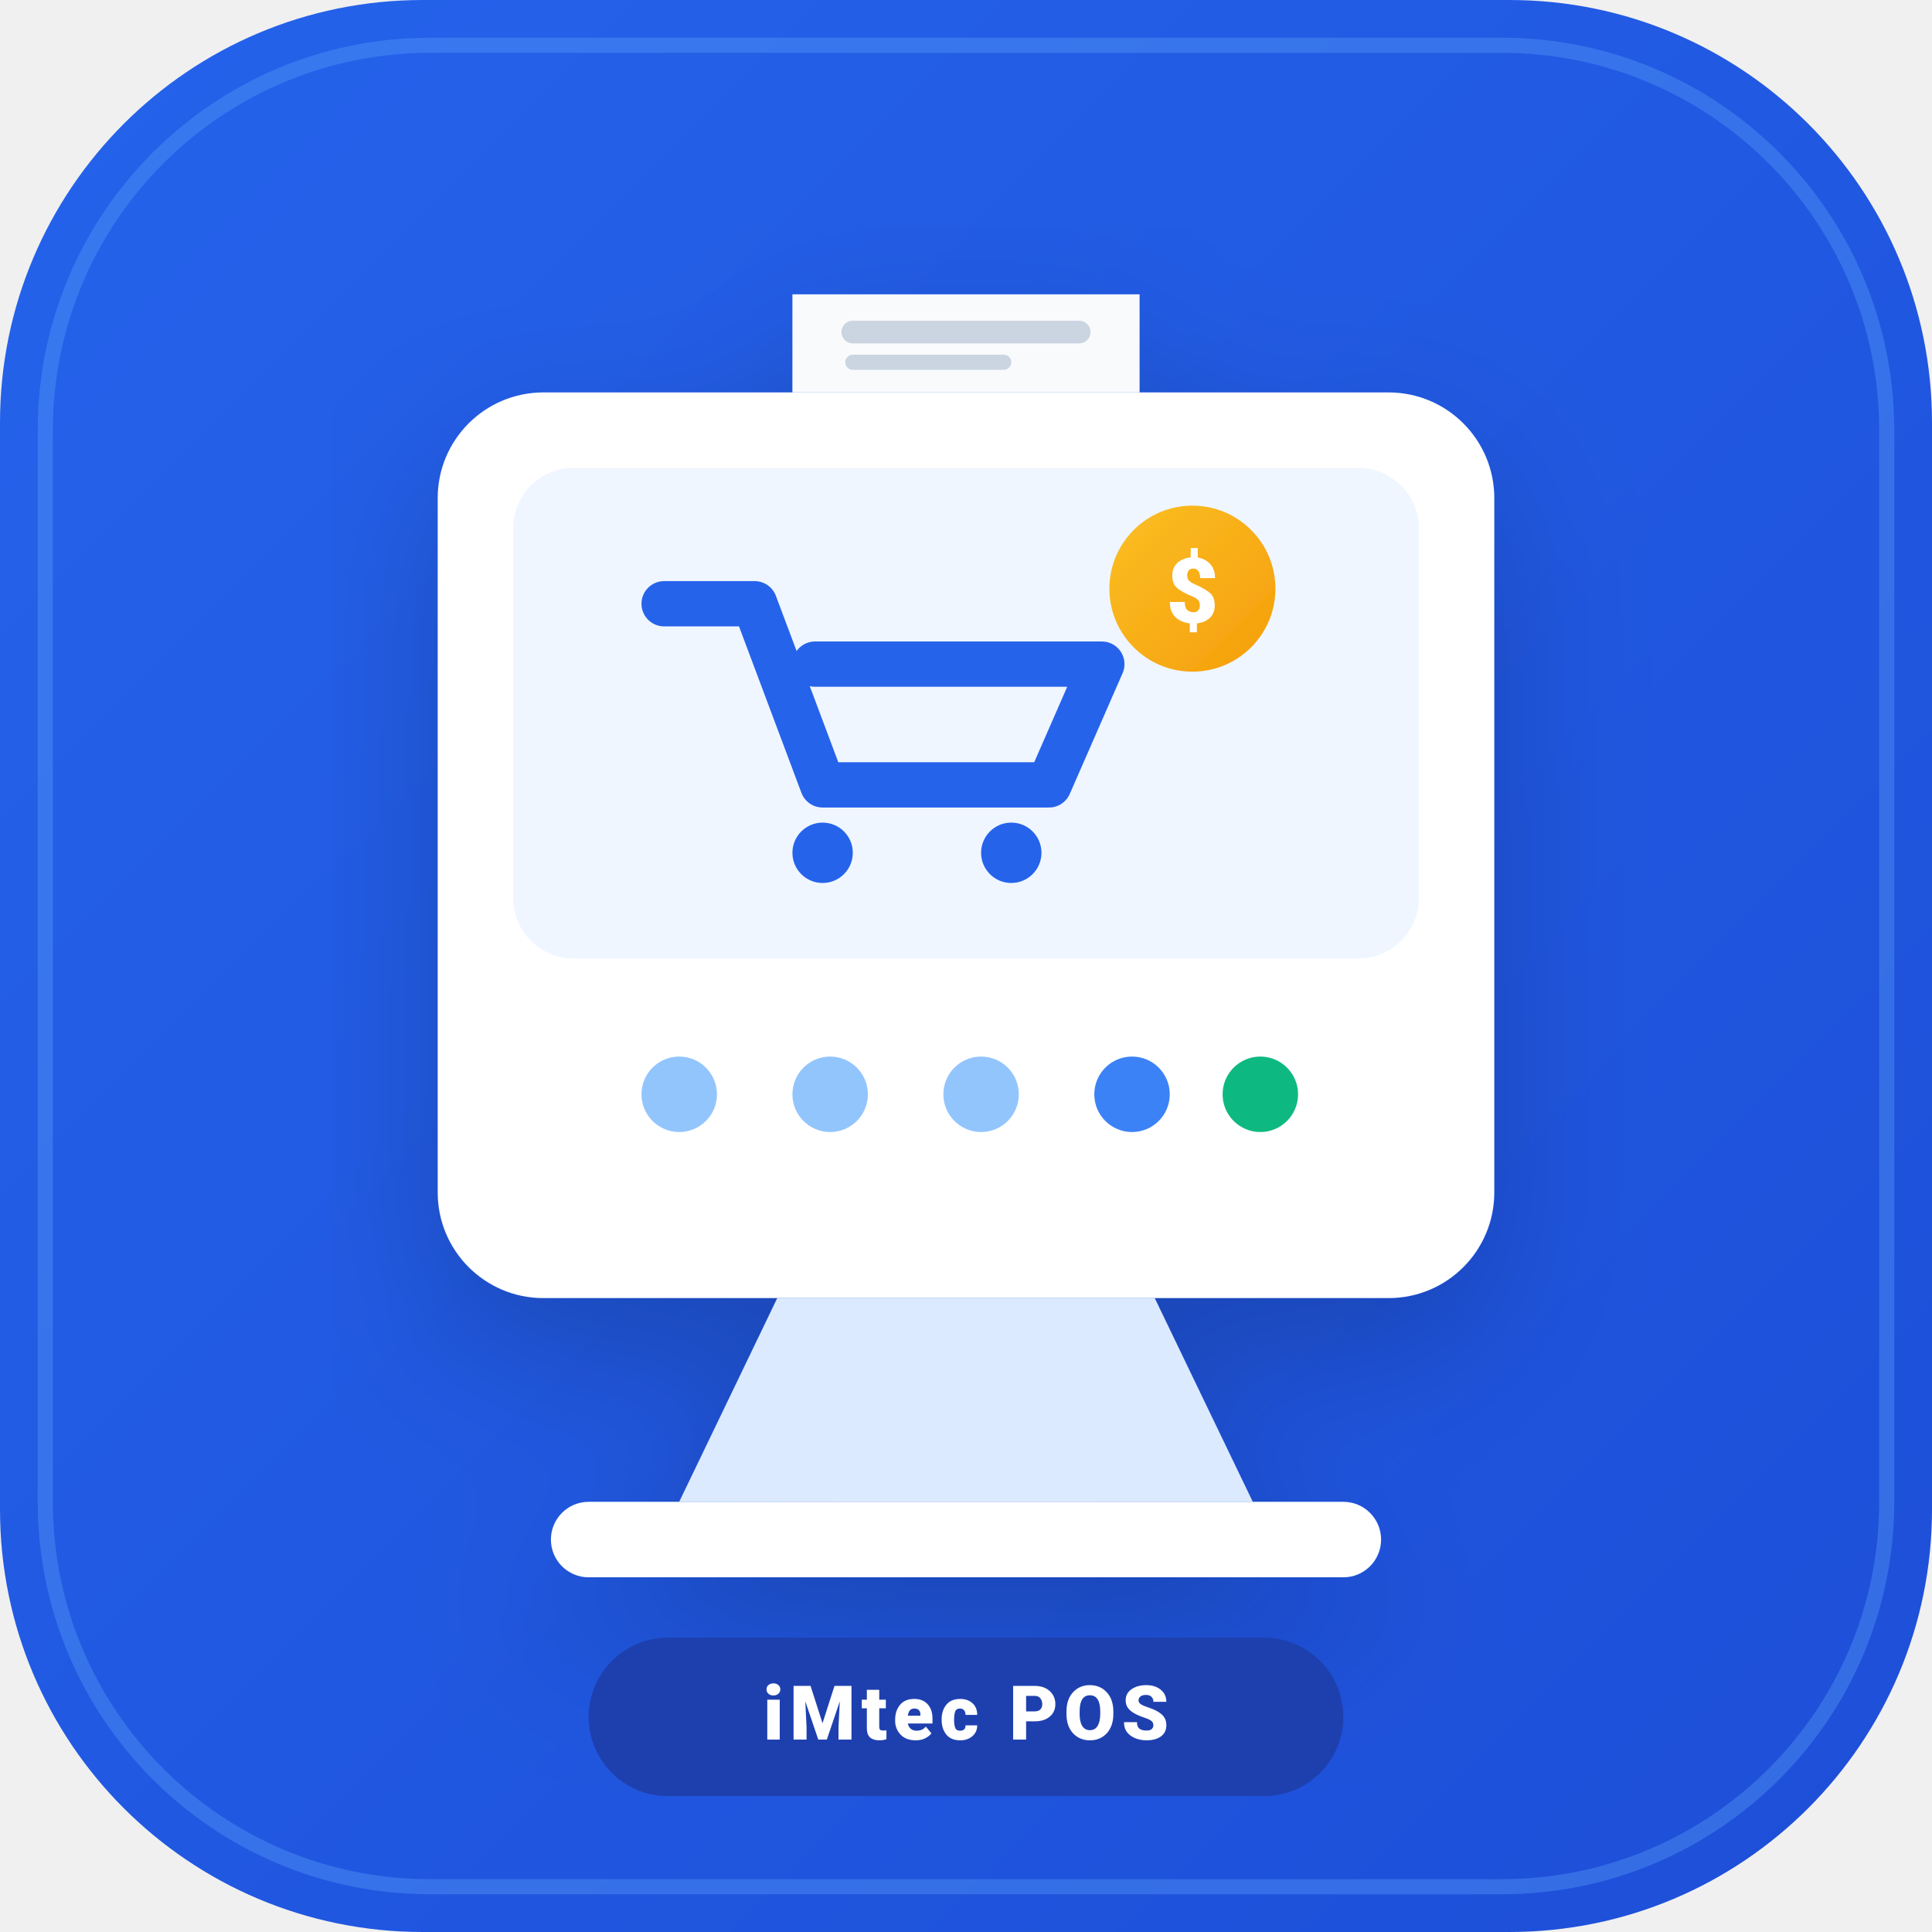
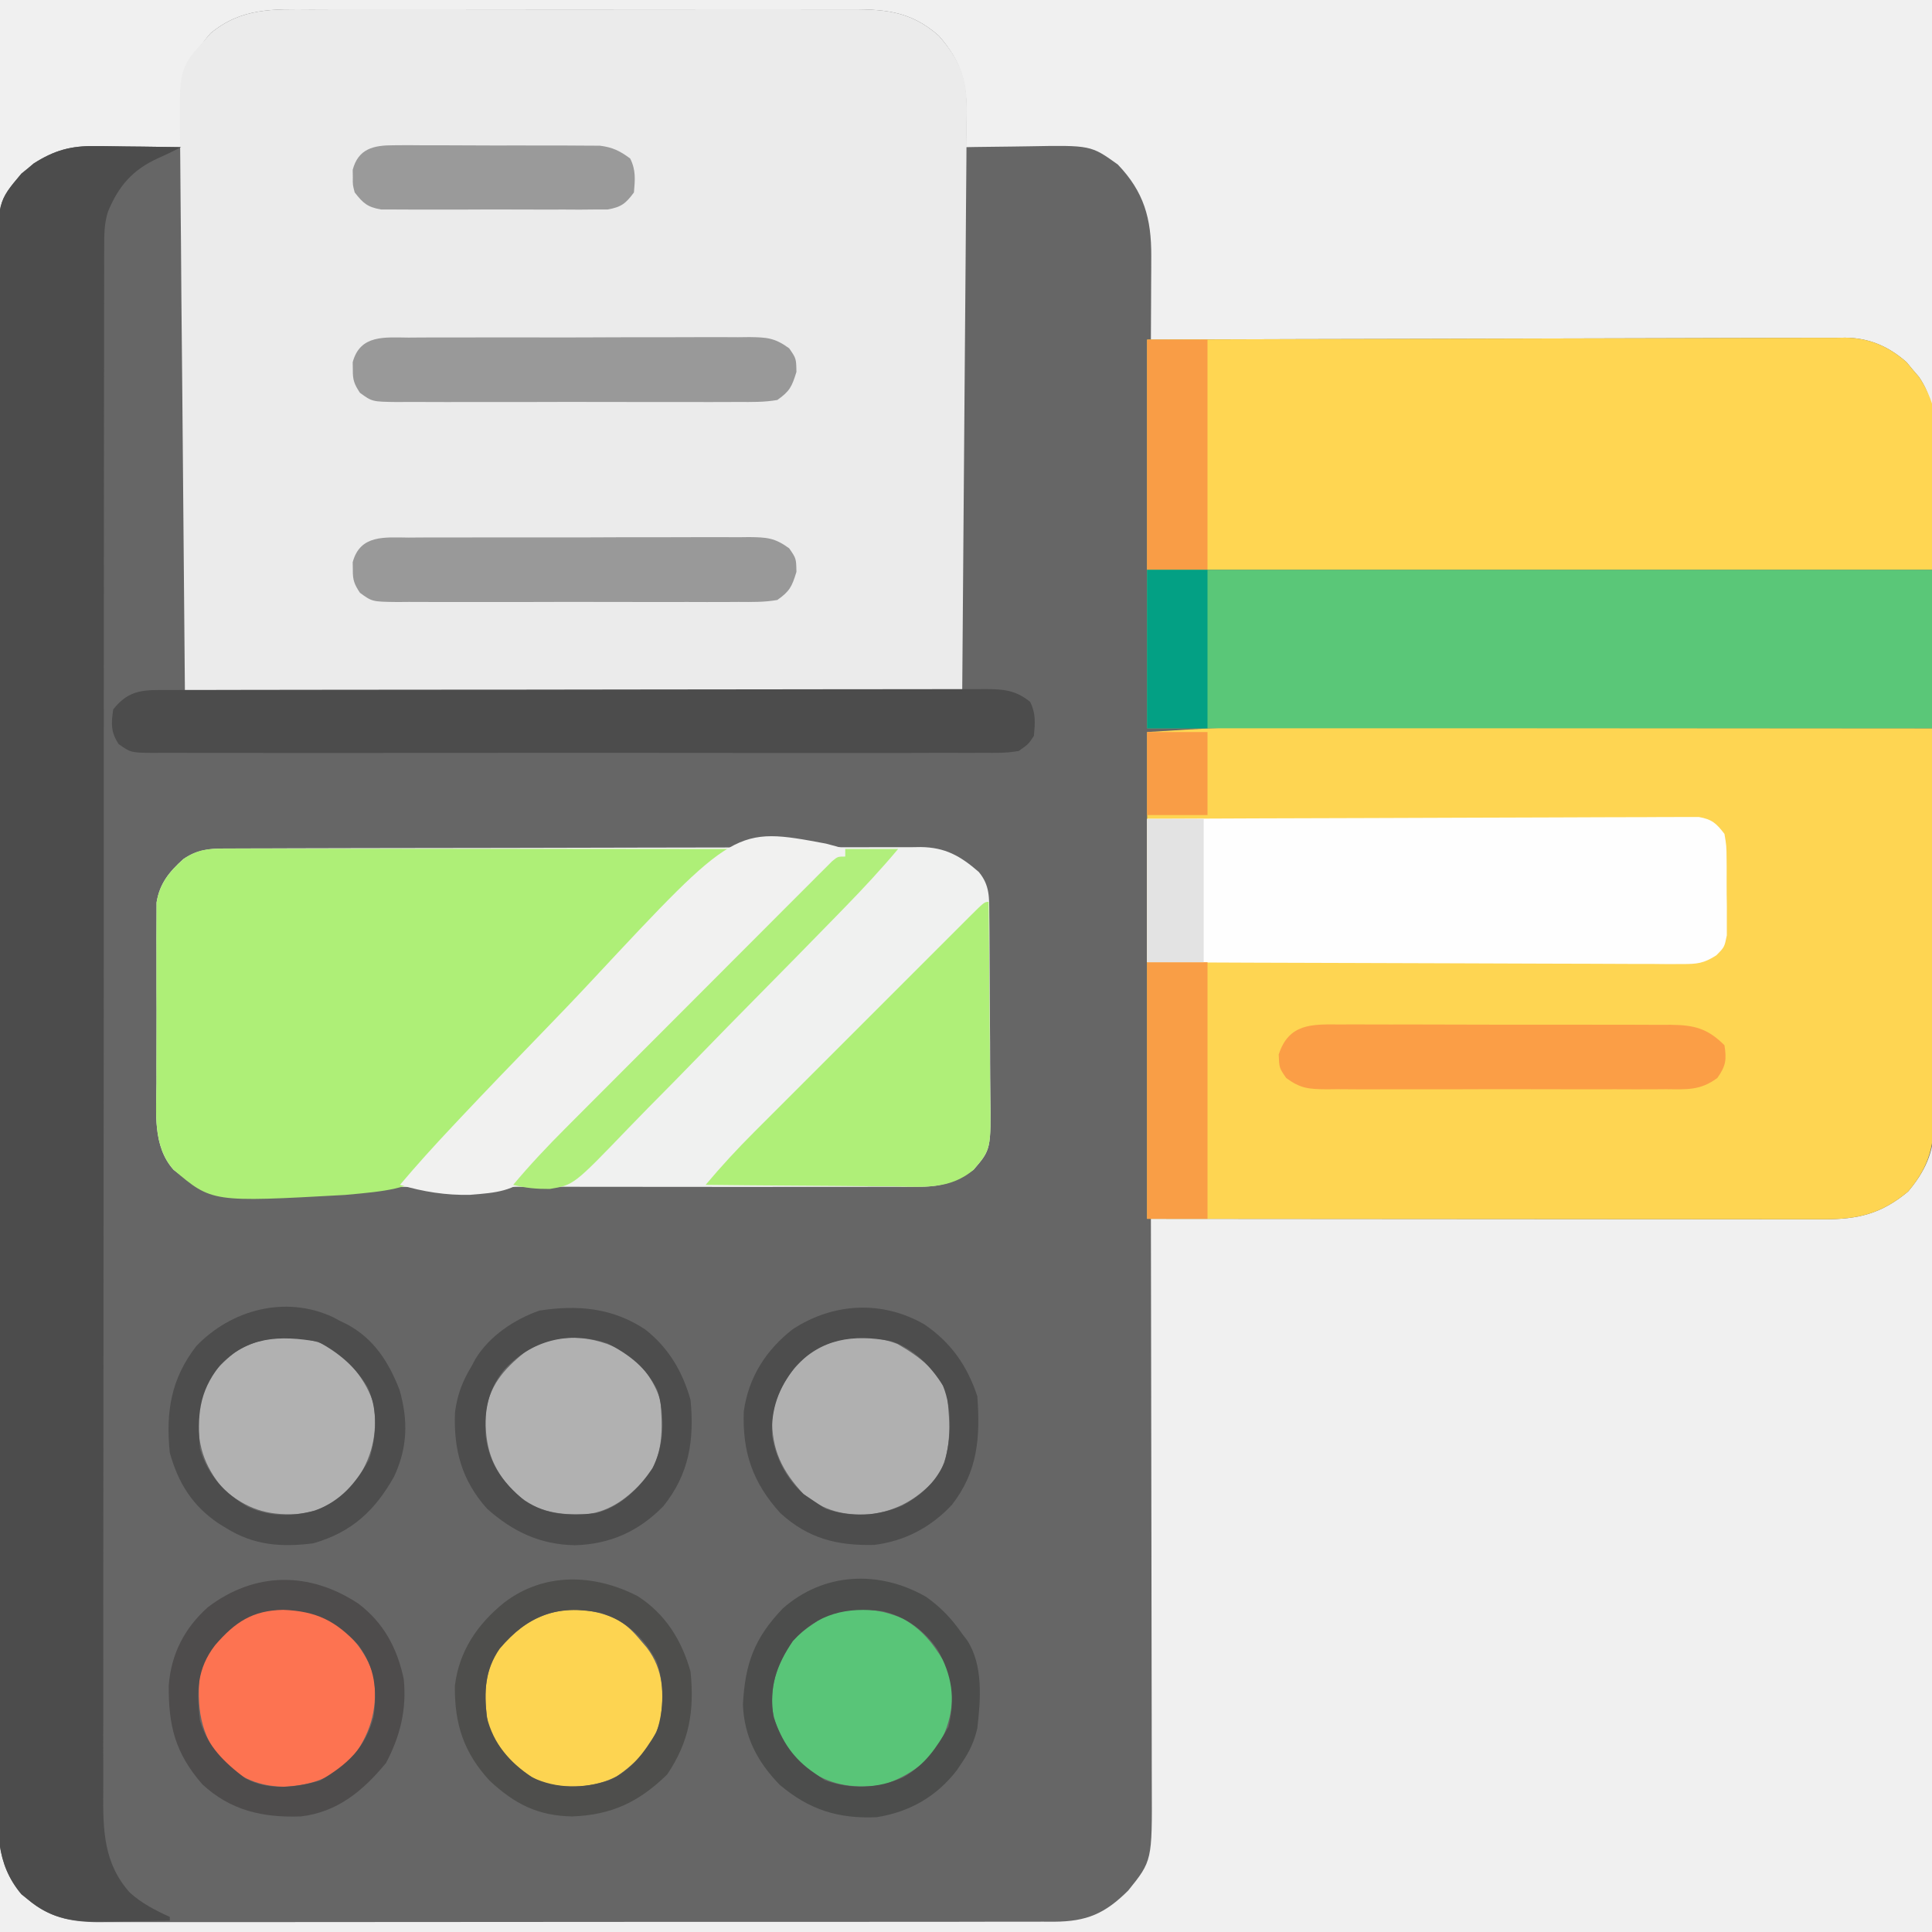
- <svg xmlns="http://www.w3.org/2000/svg" viewBox="0 0 512 512" width="512" height="512">
-   <defs>
-     <linearGradient id="blueGrad" x1="0%" y1="0%" x2="100%" y2="100%">
-       <stop offset="0%" stop-color="#2563eb" />
-       <stop offset="100%" stop-color="#1d4ed8" />
-     </linearGradient>
-     <linearGradient id="cardGrad" x1="0%" y1="0%" x2="100%" y2="100%">
-       <stop offset="0%" stop-color="#ffffff" />
-       <stop offset="100%" stop-color="#f0fdf4" />
-     </linearGradient>
-     <linearGradient id="amberGrad" x1="0%" y1="0%" x2="100%" y2="100%">
-       <stop offset="0%" stop-color="#fbbf24" />
-       <stop offset="100%" stop-color="#f59e0b" />
-     </linearGradient>
-     <filter id="dropShadow" x="-10%" y="-10%" width="130%" height="130%">
-       <feDropShadow dx="0" dy="16" stdDeviation="20" flood-color="#000000" flood-opacity="0.18" />
-     </filter>
-   </defs>
-   <rect width="512" height="512" rx="112" fill="url(#blueGrad)" />
-   <rect x="12" y="12" width="488" height="488" rx="102" fill="none" stroke="#60a5fa" stroke-width="4" stroke-opacity="0.35" />
-   <g filter="url(#dropShadow)">
-     <rect x="116" y="104" width="280" height="240" rx="28" fill="#ffffff" />
-     <rect x="136" y="124" width="240" height="130" rx="16" fill="#eff6ff" />
-     <path d="M176 160 h24 l18 48 h60 l14 -32 h-76" fill="none" stroke="#2563eb" stroke-width="12" stroke-linecap="round" stroke-linejoin="round" />
-     <circle cx="218" cy="226" r="8" fill="#2563eb" />
-     <circle cx="268" cy="226" r="8" fill="#2563eb" />
-     <circle cx="316" cy="156" r="22" fill="url(#amberGrad)" />
-     <text x="316" y="165" font-family="-apple-system, BlinkMacSystemFont, 'Segoe UI', Roboto, sans-serif" font-size="24" font-weight="900" fill="#ffffff" text-anchor="middle">$</text>
-     <circle cx="180" cy="290" r="10" fill="#93c5fd" />
-     <circle cx="220" cy="290" r="10" fill="#93c5fd" />
-     <circle cx="260" cy="290" r="10" fill="#93c5fd" />
-     <circle cx="300" cy="290" r="10" fill="#3b82f6" />
-     <circle cx="334" cy="290" r="10" fill="#10b981" />
-     <path d="M206 344 L180 398 H332 L306 344 Z" fill="#dbeafe" />
-     <rect x="146" y="398" width="220" height="20" rx="10" fill="#ffffff" />
-     <path d="M210 104 V78 H302 V104 Z" fill="#f8fafc" />
-     <line x1="226" y1="88" x2="286" y2="88" stroke="#cbd5e1" stroke-width="6" stroke-linecap="round" />
-     <line x1="226" y1="96" x2="266" y2="96" stroke="#cbd5e1" stroke-width="4" stroke-linecap="round" />
-   </g>
-   <g transform="translate(156, 434)">
-     <rect width="200" height="42" rx="21" fill="#1e40af" />
-     <text x="100" y="27" font-family="-apple-system, BlinkMacSystemFont, 'Segoe UI', Roboto, sans-serif" font-size="20" font-weight="900" fill="#ffffff" letter-spacing="1.5" text-anchor="middle">iMtec POS</text>
-   </g>
+ <svg xmlns="http://www.w3.org/2000/svg" version="1.1" width="512" height="512">
+   <path d="M0 0 C1.683 -0.005 3.366 -0.013 5.048 -0.021 C9.602 -0.039 14.155 -0.032 18.709 -0.02 C23.483 -0.01 28.258 -0.019 33.032 -0.025 C41.048 -0.033 49.064 -0.023 57.08 -0.004 C66.337 0.018 75.593 0.011 84.85 -0.011 C92.81 -0.029 100.769 -0.032 108.729 -0.021 C113.477 -0.015 118.226 -0.014 122.975 -0.028 C127.44 -0.039 131.905 -0.031 136.37 -0.008 C138.005 -0.003 139.64 -0.004 141.275 -0.013 C151.253 -0.062 158.478 0.116 166.242 7.018 C172.238 13.87 173.753 19.395 173.555 28.393 C173.546 29.176 173.537 29.96 173.527 30.768 C173.504 32.684 173.468 34.601 173.43 36.518 C174.297 36.502 175.163 36.486 176.057 36.47 C179.307 36.419 182.557 36.381 185.808 36.353 C187.208 36.338 188.608 36.317 190.009 36.291 C206.498 35.991 206.498 35.991 213.637 41.096 C220.563 48.309 222.571 55.385 222.527 65.35 C222.524 66.642 222.521 67.934 222.518 69.266 C222.509 70.62 222.501 71.975 222.492 73.33 C222.487 74.704 222.483 76.079 222.479 77.453 C222.467 80.808 222.45 84.163 222.43 87.518 C223.402 87.514 224.373 87.51 225.375 87.506 C249.028 87.418 272.681 87.352 296.334 87.31 C307.773 87.29 319.211 87.262 330.649 87.216 C340.62 87.176 350.59 87.15 360.561 87.141 C365.839 87.136 371.118 87.124 376.397 87.095 C381.367 87.067 386.338 87.059 391.309 87.065 C393.131 87.064 394.953 87.056 396.775 87.041 C399.268 87.021 401.761 87.026 404.255 87.037 C404.97 87.025 405.686 87.013 406.424 87.001 C412.832 87.077 417.904 89.305 422.672 93.482 C423.48 94.459 423.48 94.459 424.305 95.455 C424.859 96.103 425.413 96.752 425.984 97.42 C429.345 102.297 429.721 106.787 429.697 112.582 C429.702 113.389 429.706 114.196 429.711 115.028 C429.723 117.73 429.722 120.432 429.72 123.134 C429.726 125.073 429.733 127.011 429.741 128.949 C429.758 134.214 429.763 139.478 429.764 144.743 C429.766 148.033 429.77 151.323 429.775 154.612 C429.794 166.092 429.802 177.571 429.8 189.05 C429.799 199.747 429.82 210.443 429.852 221.14 C429.878 230.327 429.889 239.513 429.887 248.7 C429.887 254.185 429.893 259.67 429.914 265.156 C429.933 270.316 429.933 275.476 429.919 280.637 C429.917 282.528 429.921 284.42 429.933 286.311 C429.949 288.898 429.94 291.485 429.924 294.072 C429.934 294.816 429.945 295.56 429.955 296.326 C429.867 303.093 427.444 308.122 423.117 313.268 C416.062 319.174 409.851 320.675 400.767 320.638 C400.003 320.639 399.24 320.64 398.453 320.64 C395.898 320.642 393.343 320.637 390.788 320.631 C388.955 320.631 387.121 320.631 385.288 320.632 C380.313 320.632 375.339 320.626 370.364 320.619 C365.164 320.613 359.965 320.612 354.765 320.611 C344.919 320.608 335.074 320.6 325.228 320.59 C314.019 320.578 302.81 320.573 291.601 320.568 C268.544 320.557 245.487 320.54 222.43 320.518 C222.432 321.774 222.432 321.774 222.435 323.056 C222.479 343.455 222.513 363.853 222.533 384.252 C222.544 394.117 222.558 403.981 222.581 413.846 C222.601 422.445 222.613 431.044 222.618 439.643 C222.62 444.196 222.627 448.748 222.641 453.3 C222.655 457.587 222.659 461.875 222.656 466.163 C222.656 467.733 222.66 469.304 222.668 470.874 C222.76 490.647 222.76 490.647 216.43 498.518 C210.279 504.639 205.478 506.736 196.776 506.79 C195.749 506.786 194.722 506.782 193.663 506.778 C192.565 506.782 191.468 506.786 190.337 506.79 C186.651 506.8 182.965 506.796 179.28 506.792 C176.64 506.797 174.001 506.802 171.361 506.808 C164.931 506.82 158.501 506.822 152.071 506.82 C146.844 506.818 141.618 506.82 136.391 506.824 C135.275 506.825 135.275 506.825 134.137 506.826 C132.626 506.827 131.114 506.828 129.603 506.83 C115.43 506.84 101.257 506.838 87.084 506.832 C74.121 506.827 61.157 506.838 48.193 506.857 C34.881 506.877 21.568 506.885 8.255 506.881 C0.781 506.879 -6.692 506.882 -14.165 506.896 C-20.528 506.908 -26.89 506.909 -33.253 506.897 C-36.498 506.891 -39.744 506.892 -42.989 506.902 C-46.51 506.913 -50.029 506.905 -53.55 506.892 C-54.573 506.899 -55.596 506.907 -56.649 506.914 C-63.923 506.859 -69.545 505.658 -75.258 500.83 C-75.798 500.393 -76.338 499.956 -76.895 499.506 C-83.891 491.205 -83.135 482.308 -83.078 472.057 C-83.083 470.258 -83.089 468.458 -83.097 466.658 C-83.114 461.721 -83.106 456.783 -83.093 451.846 C-83.084 446.518 -83.098 441.19 -83.109 435.862 C-83.127 425.427 -83.123 414.993 -83.111 404.558 C-83.102 396.079 -83.101 387.599 -83.106 379.119 C-83.106 377.912 -83.107 376.705 -83.107 375.462 C-83.109 373.011 -83.11 370.56 -83.111 368.108 C-83.123 345.12 -83.11 322.131 -83.088 299.143 C-83.07 279.416 -83.073 259.688 -83.092 239.961 C-83.113 217.055 -83.122 194.149 -83.109 171.243 C-83.108 168.801 -83.107 166.359 -83.106 163.916 C-83.105 162.114 -83.105 162.114 -83.104 160.275 C-83.1 151.805 -83.106 143.335 -83.115 134.864 C-83.127 124.543 -83.124 114.221 -83.102 103.899 C-83.092 98.633 -83.088 93.366 -83.101 88.099 C-83.113 83.278 -83.106 78.457 -83.085 73.636 C-83.081 71.892 -83.083 70.148 -83.093 68.404 C-83.182 50.989 -83.182 50.989 -76.895 43.529 C-76.354 43.092 -75.814 42.655 -75.258 42.205 C-74.725 41.755 -74.193 41.305 -73.645 40.842 C-68.183 37.355 -63.796 36.141 -57.324 36.225 C-56.668 36.229 -56.012 36.233 -55.336 36.237 C-53.268 36.254 -51.201 36.292 -49.133 36.33 C-47.719 36.345 -46.306 36.359 -44.893 36.371 C-41.451 36.404 -38.011 36.456 -34.57 36.518 C-34.583 35.492 -34.595 34.467 -34.608 33.41 C-34.618 32.049 -34.627 30.687 -34.637 29.326 C-34.65 28.315 -34.65 28.315 -34.664 27.284 C-34.71 18.442 -32.498 12.981 -26.777 6.342 C-18.528 -0.477 -10.19 -0.055 0 0 Z " fill="#666666" transform="translate(82.57031,2.482422)" />
+   <path d="M0 0 C1.683 -0.005 3.366 -0.013 5.048 -0.021 C9.602 -0.039 14.155 -0.032 18.709 -0.02 C23.483 -0.01 28.258 -0.019 33.032 -0.025 C41.048 -0.033 49.064 -0.023 57.08 -0.004 C66.337 0.018 75.593 0.011 84.85 -0.011 C92.81 -0.029 100.769 -0.032 108.729 -0.021 C113.477 -0.015 118.226 -0.014 122.975 -0.028 C127.44 -0.039 131.905 -0.031 136.37 -0.008 C138.005 -0.003 139.64 -0.004 141.275 -0.013 C151.253 -0.062 158.478 0.116 166.242 7.018 C171.629 13.174 173.697 18.008 173.632 26.351 C173.63 27.012 173.628 27.673 173.625 28.354 C173.615 30.562 173.59 32.77 173.565 34.978 C173.554 36.591 173.545 38.203 173.536 39.816 C173.509 44.127 173.471 48.439 173.43 52.75 C173.393 56.798 173.367 60.846 173.341 64.895 C173.256 76.727 173.154 88.56 173.055 100.393 C172.848 126.834 172.642 153.275 172.43 180.518 C104.45 180.518 36.47 180.518 -33.57 180.518 C-33.797 154.468 -34.024 128.419 -34.258 101.58 C-34.337 93.361 -34.417 85.142 -34.499 76.674 C-34.576 66.622 -34.576 66.622 -34.608 61.913 C-34.631 58.631 -34.664 55.349 -34.701 52.067 C-34.748 47.874 -34.781 43.681 -34.803 39.488 C-34.813 37.953 -34.829 36.418 -34.851 34.884 C-35.113 15.671 -35.113 15.671 -28.383 8.205 C-27.853 7.59 -27.323 6.975 -26.777 6.342 C-18.528 -0.477 -10.19 -0.055 0 0 Z " fill="#EBEBEB" transform="translate(82.57031,2.482422)" />
+   <path d="M0 0 C0.798 -0.001 1.595 -0.002 2.417 -0.003 C5.021 -0.004 7.625 0.001 10.228 0.007 C12.122 0.007 14.016 0.007 15.91 0.006 C21 0.006 26.09 0.012 31.18 0.019 C36.518 0.025 41.856 0.026 47.195 0.027 C57.281 0.03 67.367 0.038 77.453 0.048 C88.945 0.059 100.437 0.065 111.93 0.07 C135.549 0.08 159.168 0.098 182.787 0.12 C182.88 14.585 182.951 29.05 182.994 43.515 C183.015 50.232 183.043 56.948 183.089 63.665 C183.132 70.149 183.156 76.633 183.166 83.117 C183.174 85.589 183.188 88.061 183.21 90.532 C183.239 93.999 183.243 97.464 183.241 100.931 C183.255 101.949 183.27 102.968 183.285 104.017 C183.24 111.763 181.463 116.938 176.474 122.87 C169.406 128.788 163.187 130.278 154.086 130.241 C152.935 130.242 152.935 130.242 151.759 130.243 C149.191 130.245 146.622 130.239 144.053 130.234 C142.21 130.233 140.367 130.234 138.524 130.234 C133.522 130.235 128.521 130.229 123.519 130.222 C118.291 130.215 113.064 130.215 107.836 130.214 C97.937 130.211 88.039 130.202 78.14 130.192 C64.764 130.179 51.387 130.174 38.011 130.168 C16.936 130.158 -4.139 130.138 -25.213 130.12 C-25.213 87.55 -25.213 44.98 -25.213 1.12 C-6.834 -0.028 -6.834 -0.028 0 0 Z " fill="#FED552" transform="translate(329.2131,192.8797)" />
+   <path d="M0 0 C1.197 -0.006 1.197 -0.006 2.418 -0.011 C5.101 -0.022 7.784 -0.026 10.467 -0.03 C12.387 -0.036 14.307 -0.043 16.227 -0.05 C21.451 -0.067 26.674 -0.078 31.897 -0.086 C35.16 -0.091 38.423 -0.097 41.685 -0.103 C51.891 -0.123 62.098 -0.137 72.304 -0.145 C84.089 -0.155 95.873 -0.181 107.658 -0.222 C116.765 -0.252 125.872 -0.267 134.978 -0.27 C140.419 -0.272 145.858 -0.281 151.299 -0.306 C156.417 -0.33 161.535 -0.334 166.654 -0.324 C168.531 -0.323 170.409 -0.329 172.286 -0.343 C174.852 -0.361 177.417 -0.354 179.983 -0.341 C180.723 -0.352 181.463 -0.363 182.226 -0.374 C188.759 -0.293 192.746 1.977 197.62 6.21 C200.592 9.752 200.385 13.079 200.422 17.527 C200.442 19.505 200.442 19.505 200.461 21.523 C200.469 22.965 200.477 24.408 200.484 25.85 C200.488 26.578 200.492 27.306 200.496 28.055 C200.517 31.908 200.531 35.761 200.541 39.614 C200.552 43.583 200.586 47.552 200.626 51.521 C200.652 54.582 200.66 57.643 200.664 60.704 C200.669 62.166 200.68 63.628 200.699 65.091 C200.874 79.776 200.874 79.776 196.245 85.147 C191.074 88.69 187.184 89.73 180.889 89.655 C180.075 89.661 179.26 89.668 178.421 89.674 C175.707 89.69 172.993 89.677 170.278 89.665 C168.327 89.67 166.375 89.677 164.423 89.686 C159.132 89.704 153.841 89.697 148.549 89.684 C143.009 89.674 137.47 89.684 131.93 89.69 C122.628 89.697 113.327 89.688 104.025 89.669 C93.272 89.647 82.52 89.654 71.768 89.676 C62.533 89.694 53.298 89.697 44.063 89.686 C38.548 89.68 33.034 89.679 27.52 89.692 C22.336 89.704 17.153 89.696 11.97 89.673 C10.068 89.667 8.166 89.669 6.264 89.678 C3.667 89.689 1.072 89.675 -1.525 89.655 C-2.277 89.664 -3.029 89.673 -3.804 89.682 C-8.916 89.606 -11.794 88.329 -15.755 85.147 C-21.346 78.894 -20.337 69.974 -20.286 62.139 C-20.289 60.685 -20.292 59.231 -20.297 57.778 C-20.303 54.743 -20.295 51.709 -20.276 48.675 C-20.253 44.797 -20.266 40.92 -20.29 37.041 C-20.305 34.044 -20.3 31.047 -20.29 28.049 C-20.287 26.619 -20.29 25.19 -20.3 23.76 C-20.31 21.76 -20.292 19.76 -20.272 17.76 C-20.269 16.625 -20.266 15.49 -20.263 14.32 C-19.457 9.289 -16.91 6.19 -13.192 2.835 C-8.904 -0.134 -5.02 -0.001 0 0 Z " fill="#F0F1F0" transform="translate(61.75458,224.8528)" />
+   <path d="M0 0 C0.656 0.004 1.312 0.008 1.988 0.013 C4.056 0.029 6.123 0.067 8.191 0.105 C9.605 0.121 11.018 0.134 12.432 0.146 C15.873 0.179 19.313 0.231 22.754 0.293 C20.779 1.288 18.815 2.266 16.789 3.152 C10.002 6.217 6.25 10.425 3.37 17.381 C2.349 20.549 2.375 23.561 2.371 26.873 C2.363 27.975 2.363 27.975 2.356 29.099 C2.343 31.555 2.351 34.011 2.359 36.468 C2.355 38.249 2.348 40.03 2.341 41.81 C2.325 46.701 2.327 51.591 2.332 56.481 C2.335 61.757 2.321 67.032 2.308 72.308 C2.287 82.642 2.283 92.977 2.285 103.311 C2.286 111.711 2.282 120.111 2.275 128.51 C2.272 130.929 2.27 133.348 2.268 135.767 C2.267 137.573 2.267 137.573 2.265 139.415 C2.246 162.189 2.247 184.963 2.254 207.737 C2.26 228.572 2.239 249.406 2.206 270.24 C2.172 291.632 2.157 313.023 2.161 334.415 C2.164 346.425 2.158 358.435 2.134 370.445 C2.113 380.67 2.109 390.895 2.128 401.12 C2.137 406.336 2.138 411.553 2.118 416.769 C2.099 421.547 2.103 426.324 2.126 431.101 C2.13 432.827 2.126 434.553 2.112 436.279 C2.04 446.169 2.183 455.133 9.197 462.888 C12.337 465.708 15.932 467.564 19.754 469.293 C19.754 469.623 19.754 469.953 19.754 470.293 C15.4 470.381 11.046 470.434 6.691 470.48 C4.848 470.518 4.848 470.518 2.967 470.557 C-5.357 470.624 -11.38 470.144 -17.934 464.605 C-18.474 464.168 -19.014 463.731 -19.57 463.281 C-26.567 454.98 -25.811 446.083 -25.754 435.833 C-25.759 434.033 -25.765 432.233 -25.773 430.434 C-25.79 425.496 -25.781 420.559 -25.769 415.621 C-25.76 410.293 -25.774 404.965 -25.785 399.637 C-25.803 389.203 -25.799 378.768 -25.787 368.334 C-25.778 359.854 -25.777 351.374 -25.781 342.894 C-25.782 341.687 -25.783 340.481 -25.783 339.238 C-25.784 336.786 -25.786 334.335 -25.787 331.884 C-25.799 308.895 -25.785 285.907 -25.764 262.918 C-25.746 243.191 -25.749 223.464 -25.768 203.736 C-25.789 180.83 -25.797 157.925 -25.785 135.019 C-25.784 132.576 -25.783 130.134 -25.781 127.692 C-25.78 125.889 -25.78 125.889 -25.779 124.05 C-25.776 115.58 -25.782 107.11 -25.791 98.64 C-25.802 88.318 -25.799 77.996 -25.778 67.675 C-25.768 62.408 -25.764 57.141 -25.777 51.875 C-25.789 47.053 -25.782 42.233 -25.761 37.411 C-25.756 35.667 -25.759 33.923 -25.768 32.179 C-25.858 14.765 -25.858 14.765 -19.57 7.305 C-18.76 6.649 -18.76 6.649 -17.934 5.98 C-17.401 5.531 -16.869 5.081 -16.32 4.617 C-10.859 1.131 -6.472 -0.083 0 0 Z " fill="#4C4C4C" transform="translate(25.24609,38.70703)" />
+   <path d="M0 0 C24.765 -0.09 49.53 -0.164 74.295 -0.207 C85.795 -0.228 97.293 -0.256 108.792 -0.302 C118.816 -0.342 128.839 -0.367 138.862 -0.376 C144.169 -0.382 149.475 -0.394 154.782 -0.423 C159.779 -0.45 164.775 -0.458 169.772 -0.452 C171.604 -0.454 173.436 -0.461 175.268 -0.477 C177.774 -0.497 180.28 -0.492 182.787 -0.481 C183.507 -0.493 184.227 -0.504 184.968 -0.516 C191.391 -0.441 196.464 1.777 201.242 5.965 C201.781 6.616 202.32 7.267 202.875 7.938 C203.429 8.586 203.984 9.234 204.555 9.902 C214.418 24.217 208 46.984 208 61 C139.36 61 70.72 61 0 61 C0 40.87 0 20.74 0 0 Z " fill="#FFD652" transform="translate(304,90)" />
+   <path d="M0 0 C1.182 -0.001 2.364 -0.003 3.582 -0.004 C5.53 0.001 5.53 0.001 7.516 0.007 C8.896 0.007 10.276 0.007 11.656 0.006 C15.403 0.006 19.151 0.012 22.899 0.019 C26.814 0.025 30.73 0.026 34.646 0.027 C42.062 0.03 49.478 0.038 56.894 0.048 C65.336 0.059 73.779 0.065 82.221 0.07 C99.589 0.08 116.957 0.098 134.324 0.12 C122.77 13.673 110.795 26.833 98.555 39.77 C93.988 44.602 89.489 49.471 85.103 54.471 C54.022 89.777 54.022 89.777 31.738 91.793 C-3.504 93.748 -3.504 93.748 -13.676 85.12 C-19.267 78.867 -18.258 69.947 -18.207 62.112 C-18.21 60.659 -18.214 59.205 -18.219 57.751 C-18.224 54.716 -18.216 51.682 -18.197 48.648 C-18.174 44.77 -18.188 40.893 -18.211 37.015 C-18.226 34.017 -18.221 31.02 -18.211 28.022 C-18.208 26.592 -18.212 25.163 -18.221 23.733 C-18.231 21.733 -18.213 19.733 -18.193 17.733 C-18.19 16.598 -18.187 15.463 -18.184 14.294 C-17.378 9.262 -14.831 6.163 -11.113 2.808 C-7.333 0.19 -4.485 -0.004 0 0 Z " fill="#AEEF77" transform="translate(59.6757,224.8797)" />
+   <path d="M0 0 C68.64 0 137.28 0 208 0 C208 13.86 208 27.72 208 42 C139.36 42 70.72 42 0 42 C0 28.14 0 14.28 0 0 Z " fill="#5AC778" transform="translate(304,151)" />
+   <path d="M0 0 C19.358 -0.09 38.716 -0.164 58.074 -0.207 C67.062 -0.228 76.051 -0.256 85.039 -0.302 C92.872 -0.342 100.705 -0.367 108.538 -0.376 C112.686 -0.382 116.834 -0.394 120.983 -0.423 C124.887 -0.45 128.79 -0.458 132.694 -0.452 C134.127 -0.454 135.561 -0.462 136.994 -0.477 C138.95 -0.497 140.906 -0.49 142.862 -0.481 C144.505 -0.487 144.505 -0.487 146.181 -0.492 C149.69 0.12 150.865 1.196 153 4 C153.533 7.145 153.533 7.145 153.566 10.812 C153.573 11.463 153.579 12.114 153.585 12.784 C153.592 14.156 153.589 15.528 153.576 16.899 C153.563 18.994 153.597 21.085 153.635 23.18 C153.636 24.516 153.634 25.852 153.629 27.188 C153.63 29.003 153.63 29.003 153.631 30.855 C153 34 153 34 150.849 36.166 C147.498 38.323 145.734 38.494 141.78 38.481 C140.528 38.487 139.276 38.492 137.986 38.498 C136.606 38.484 135.226 38.469 133.846 38.454 C132.388 38.453 130.929 38.454 129.47 38.456 C125.516 38.457 121.562 38.434 117.608 38.406 C113.473 38.381 109.338 38.378 105.204 38.373 C97.377 38.361 89.55 38.328 81.723 38.288 C72.812 38.243 63.9 38.221 54.988 38.201 C36.659 38.159 18.329 38.086 0 38 C0 25.46 0 12.92 0 0 Z " fill="#FEFEFE" transform="translate(304,217)" />
+   <path d="M0 0 C0.946 -0.003 1.891 -0.006 2.865 -0.009 C6.054 -0.018 9.242 -0.019 12.43 -0.021 C14.708 -0.025 16.986 -0.03 19.264 -0.036 C25.466 -0.049 31.669 -0.055 37.871 -0.06 C41.743 -0.063 45.615 -0.067 49.487 -0.071 C60.204 -0.083 70.921 -0.094 81.638 -0.097 C82.324 -0.097 83.01 -0.098 83.717 -0.098 C84.405 -0.098 85.093 -0.098 85.801 -0.098 C87.195 -0.099 88.589 -0.099 89.983 -0.1 C91.02 -0.1 91.02 -0.1 92.078 -0.1 C103.281 -0.104 114.484 -0.122 125.687 -0.145 C137.185 -0.169 148.683 -0.181 160.181 -0.182 C166.638 -0.184 173.095 -0.189 179.553 -0.207 C185.626 -0.224 191.698 -0.226 197.771 -0.217 C200.003 -0.216 202.234 -0.221 204.465 -0.231 C207.507 -0.243 210.548 -0.238 213.59 -0.227 C214.477 -0.235 215.364 -0.243 216.277 -0.251 C220.993 -0.213 224.17 0.046 227.986 3.14 C229.531 6.232 229.279 8.735 228.986 12.14 C227.554 14.335 227.554 14.335 224.986 16.14 C221.85 16.736 218.755 16.68 215.572 16.648 C214.125 16.658 214.125 16.658 212.65 16.667 C209.41 16.683 206.171 16.671 202.931 16.658 C200.612 16.663 198.292 16.671 195.973 16.679 C189.668 16.698 183.362 16.69 177.056 16.678 C170.465 16.668 163.874 16.677 157.283 16.683 C145.503 16.692 133.724 16.679 121.945 16.658 C111.262 16.64 100.58 16.643 89.898 16.662 C77.495 16.683 65.093 16.691 52.691 16.679 C46.125 16.673 39.559 16.672 32.992 16.686 C26.82 16.697 20.648 16.689 14.476 16.666 C12.207 16.661 9.938 16.662 7.669 16.671 C4.579 16.682 1.489 16.668 -1.601 16.648 C-2.957 16.662 -2.957 16.662 -4.34 16.675 C-10.367 16.599 -10.367 16.599 -13.572 14.327 C-15.697 11.105 -15.553 8.91 -15.014 5.14 C-10.674 -0.357 -6.593 -0.006 0 0 Z " fill="#4C4C4C" transform="translate(45.01448,182.8596)" />
+   <path d="M0 0 C0.093 8.224 0.164 16.447 0.207 24.671 C0.228 28.49 0.256 32.309 0.302 36.128 C0.345 39.818 0.369 43.507 0.38 47.196 C0.387 48.6 0.401 50.004 0.423 51.407 C0.633 65.562 0.633 65.562 -4 71 C-10.369 76.427 -17.685 75.514 -25.684 75.391 C-27.108 75.383 -28.533 75.377 -29.958 75.373 C-33.689 75.358 -37.418 75.319 -41.149 75.275 C-44.963 75.234 -48.777 75.215 -52.592 75.195 C-60.061 75.153 -67.531 75.084 -75 75 C-70.888 70.101 -66.621 65.477 -62.093 60.963 C-61.099 59.967 -61.099 59.967 -60.085 58.95 C-57.917 56.778 -55.746 54.61 -53.574 52.441 C-52.06 50.927 -50.547 49.412 -49.033 47.898 C-45.874 44.737 -42.712 41.577 -39.55 38.419 C-35.486 34.361 -31.427 30.299 -27.37 26.236 C-24.251 23.114 -21.131 19.994 -18.01 16.876 C-16.511 15.378 -15.013 13.879 -13.516 12.379 C-11.433 10.294 -9.347 8.212 -7.26 6.131 C-6.326 5.194 -6.326 5.194 -5.373 4.238 C-1.114 0 -1.114 0 0 0 Z " fill="#AFEF78" transform="translate(262,239)" />
+   <path d="M0 0 C1.698 0.444 3.392 0.907 5.068 1.426 C5.068 2.086 5.068 2.746 5.068 3.426 C3.592 4.866 3.592 4.866 1.554 6.542 C-2.847 10.289 -6.775 14.335 -10.708 18.564 C-12.226 20.183 -13.746 21.8 -15.266 23.416 C-16.061 24.263 -16.857 25.11 -17.676 25.982 C-22.85 31.46 -28.091 36.874 -33.326 42.293 C-37.901 47.035 -42.445 51.801 -46.928 56.631 C-79.728 91.896 -79.728 91.896 -94.379 93.069 C-100.711 93.219 -106.868 92.241 -112.932 90.426 C-108.497 85.175 -103.909 80.108 -99.199 75.104 C-98.447 74.303 -97.694 73.502 -96.919 72.677 C-89.982 65.316 -82.966 58.032 -75.919 50.777 C-71.202 45.916 -66.517 41.031 -61.899 36.076 C-24.038 -4.506 -24.038 -4.506 0 0 Z " fill="#F1F1F0" transform="translate(218.9316,223.574)" />
+   <path d="M0 0 C1.017 -0.005 2.034 -0.011 3.081 -0.016 C6.439 -0.029 9.796 -0.012 13.154 0.006 C15.489 0.005 17.824 0.004 20.159 0.001 C25.052 -0 29.944 0.012 34.836 0.035 C41.108 0.064 47.379 0.061 53.651 0.048 C58.472 0.041 63.293 0.049 68.114 0.061 C70.427 0.066 72.739 0.066 75.052 0.062 C78.283 0.059 81.514 0.076 84.746 0.098 C85.702 0.093 86.658 0.089 87.643 0.084 C93.825 0.153 97.38 1.009 101.873 5.502 C102.469 9.335 102.252 10.965 99.996 14.16 C95.532 17.507 91.915 17.205 86.471 17.149 C85.425 17.157 84.379 17.166 83.301 17.175 C79.845 17.197 76.391 17.183 72.936 17.166 C70.533 17.169 68.131 17.174 65.729 17.18 C60.695 17.188 55.662 17.177 50.628 17.154 C44.175 17.125 37.722 17.141 31.269 17.171 C26.309 17.189 21.349 17.184 16.388 17.171 C14.009 17.167 11.629 17.172 9.25 17.183 C5.925 17.196 2.601 17.177 -0.725 17.149 C-2.201 17.164 -2.201 17.164 -3.707 17.179 C-8.319 17.108 -10.465 16.99 -14.269 14.184 C-16.127 11.502 -16.127 11.502 -16.252 7.939 C-13.559 -0.289 -7.511 -0.076 0 0 Z " fill="#FB9E46" transform="translate(355.127,271.4983)" />
+   <path d="M0 0 C1.569 -0.013 1.569 -0.013 3.17 -0.026 C6.63 -0.049 10.09 -0.042 13.551 -0.033 C15.955 -0.038 18.358 -0.044 20.762 -0.052 C25.802 -0.062 30.841 -0.058 35.881 -0.043 C42.342 -0.026 48.802 -0.049 55.263 -0.084 C60.228 -0.106 65.192 -0.105 70.157 -0.097 C72.539 -0.096 74.921 -0.103 77.304 -0.117 C80.634 -0.135 83.963 -0.12 87.293 -0.098 C88.279 -0.109 89.264 -0.121 90.28 -0.133 C94.899 -0.069 97.047 0.044 100.858 2.85 C102.711 5.533 102.711 5.533 102.774 9.096 C101.569 12.993 101.024 14.197 97.711 16.533 C94.281 17.139 90.882 17.079 87.406 17.051 C86.359 17.058 85.311 17.065 84.232 17.072 C80.767 17.09 77.302 17.078 73.836 17.065 C71.43 17.067 69.024 17.071 66.618 17.076 C61.574 17.082 56.53 17.074 51.487 17.055 C45.016 17.032 38.547 17.045 32.077 17.069 C27.108 17.084 22.139 17.079 17.171 17.069 C14.785 17.066 12.399 17.069 10.013 17.079 C6.68 17.089 3.349 17.073 0.016 17.051 C-0.973 17.059 -1.963 17.067 -2.982 17.076 C-9.66 16.993 -9.66 16.993 -12.9 14.626 C-14.399 12.368 -14.831 11.221 -14.789 8.533 C-14.804 7.543 -14.804 7.543 -14.82 6.533 C-12.854 -0.867 -6.27 -0.041 0 0 Z " fill="#999999" transform="translate(108.2888,142.4666)" />
+   <path d="M0 0 C1.569 -0.013 1.569 -0.013 3.17 -0.026 C6.63 -0.049 10.09 -0.042 13.551 -0.033 C15.955 -0.038 18.358 -0.044 20.762 -0.052 C25.802 -0.062 30.841 -0.058 35.881 -0.043 C42.342 -0.026 48.802 -0.049 55.263 -0.084 C60.228 -0.106 65.192 -0.105 70.157 -0.097 C72.539 -0.096 74.921 -0.103 77.304 -0.117 C80.634 -0.135 83.963 -0.12 87.293 -0.098 C88.279 -0.109 89.264 -0.121 90.28 -0.133 C94.899 -0.069 97.047 0.044 100.858 2.85 C102.711 5.533 102.711 5.533 102.774 9.096 C101.569 12.993 101.024 14.197 97.711 16.533 C94.281 17.139 90.882 17.079 87.406 17.051 C86.359 17.058 85.311 17.065 84.232 17.072 C80.767 17.09 77.302 17.078 73.836 17.065 C71.43 17.067 69.024 17.071 66.618 17.076 C61.574 17.082 56.53 17.074 51.487 17.055 C45.016 17.032 38.547 17.045 32.077 17.069 C27.108 17.084 22.139 17.079 17.171 17.069 C14.785 17.066 12.399 17.069 10.013 17.079 C6.68 17.089 3.349 17.073 0.016 17.051 C-0.973 17.059 -1.963 17.067 -2.982 17.076 C-9.66 16.993 -9.66 16.993 -12.9 14.626 C-14.399 12.368 -14.831 11.221 -14.789 8.533 C-14.804 7.543 -14.804 7.543 -14.82 6.533 C-12.854 -0.867 -6.27 -0.041 0 0 Z " fill="#999999" transform="translate(108.2888,89.46655)" />
+   <path d="M0 0 C5.771 3.266 8.75 7.762 12 13.375 C13.784 20.869 12.985 26.986 9.25 33.734 C5.574 38.86 0.558 42.019 -5.375 44 C-12.521 44.948 -18.359 44.42 -24.473 40.484 C-29.987 36.182 -33.652 30.712 -34.73 23.684 C-35.127 16.838 -33.2 11.643 -29.375 6 C-27.47 3.865 -25.801 2.634 -23.375 1 C-22.509 0.402 -21.642 -0.196 -20.75 -0.812 C-13.779 -3.265 -6.757 -3.021 0 0 Z " fill="#59C578" transform="translate(239.375,429)" />
+   <path d="M0 0 C5.759 3.34 11.163 7.188 13.125 13.812 C13.912 21.02 14.449 28.779 10.523 35.168 C5.751 40.78 -0.043 44.261 -7.375 45.098 C-14.363 45.476 -19.392 44.25 -24.875 39.812 C-30.6 33.719 -33.451 27.917 -33.25 19.504 C-32.231 12.19 -28.362 6.547 -22.719 1.969 C-16.115 -2.172 -7.305 -2.87 0 0 Z " fill="#B0B0B0" transform="translate(237.875,356.1875)" />
+   <path d="M0 0 C5.477 3.625 9.903 8.978 11.883 15.246 C13.051 23.248 11.495 29.628 6.883 36.246 C1.519 42.271 -3.875 44.277 -11.867 44.746 C-18.509 44.614 -23.12 42.593 -28.117 38.246 C-34.126 30.895 -35.048 23.568 -34.117 14.246 C-31.92 7.294 -27.312 2.875 -21.117 -0.754 C-14.625 -2.918 -6.326 -2.766 0 0 Z " fill="#FD7351" transform="translate(87.11719,428.7539)" />
+   <path d="M0 0 C4.47 3.266 7.49 7.4 9.234 12.633 C9.874 20.296 10.161 27.375 5.234 33.633 C0.611 38.497 -3.752 42.157 -10.598 42.969 C-18.504 43.072 -23.859 42.269 -29.738 36.797 C-35.643 30.468 -37.28 24.977 -37.07 16.375 C-36.259 9.071 -32.354 4.548 -26.762 0.043 C-18.689 -5.66 -8.307 -4.63 0 0 Z " fill="#B1B1B1" transform="translate(165.7656,358.3672)" />
+   <path d="M0 0 C2.828 1.605 4.645 3.461 6.707 5.969 C7.174 6.511 7.64 7.054 8.121 7.613 C12.623 13.586 12.685 19.725 11.707 26.969 C9.752 33.456 5.708 37.919 0.145 41.719 C-5.804 44.77 -13.119 45.107 -19.543 43.355 C-25.965 40.508 -30.566 35.347 -33.73 29.156 C-34.984 22.051 -35.404 15.235 -31.695 8.82 C-23.82 -1.578 -12.232 -5.381 0 0 Z " fill="#FDD451" transform="translate(163.293,429.0312)" />
+   <path d="M0 0 C5.477 3.625 9.903 8.978 11.883 15.246 C13.051 23.248 11.495 29.628 6.883 36.246 C2.469 41.204 -1.972 43.838 -8.656 44.496 C-16.704 44.851 -21.691 43.05 -27.867 37.996 C-33.25 31.418 -34.867 26.029 -34.559 17.434 C-33.596 10.483 -30.457 6.011 -24.992 1.746 C-17.98 -3.165 -7.836 -3.426 0 0 Z " fill="#B1B1B1" transform="translate(87.11719,356.7539)" />
+   <path d="M0 0 C7.33 4.693 11.683 11.711 14 20 C15.065 30.454 13.671 38.545 7.812 47.25 C0.348 54.549 -6.896 57.986 -17.375 58.375 C-26.503 58.197 -32.58 55.085 -39.211 48.93 C-46.124 41.473 -48.587 33.791 -48.449 23.719 C-47.34 14.536 -42.43 7.355 -35.344 1.672 C-24.816 -6.362 -11.536 -5.953 0 0 Z M-36.555 13.902 C-40.502 19.631 -40.724 25.245 -40 32 C-38.21 39.159 -34.064 43.924 -28 48 C-21.623 51.086 -14.315 51.047 -7.625 48.812 C-1.674 46.213 1.697 41.427 5 36 C7.017 29.95 7.134 23.108 4.941 17.098 C1.461 10.825 -3.001 6.571 -9.914 4.398 C-21.526 2.18 -29.026 5.095 -36.555 13.902 Z " fill="#4E4E4C" transform="translate(169,423)" />
+   <path d="M0 0 C0.593 0.318 1.186 0.637 1.797 0.965 C2.472 1.294 3.148 1.622 3.844 1.961 C10.922 5.806 14.788 11.886 17.672 19.277 C19.994 27.383 19.823 34.601 16.234 42.277 C11.151 51.334 4.954 57.07 -5.203 59.965 C-13.644 61.038 -20.917 60.494 -28.203 55.965 C-28.912 55.529 -29.621 55.093 -30.352 54.645 C-37.271 49.937 -40.955 43.972 -43.203 35.965 C-44.305 25.151 -42.895 16.386 -36.203 7.715 C-26.902 -2.001 -12.528 -5.809 0 0 Z M-30.055 12.973 C-35.519 19.991 -35.952 26.182 -35.203 34.965 C-33.202 41.807 -28.68 46.703 -22.578 50.277 C-16.79 52.948 -10.818 52.922 -4.711 51.305 C2.303 48.577 5.988 44.1 9.672 37.715 C11.576 31.367 12 24.903 9.297 18.715 C6.176 13.335 1.518 9.387 -3.953 6.527 C-14.054 4.779 -22.766 5.069 -30.055 12.973 Z " fill="#4D4D4D" transform="translate(88.20312,349.0352)" />
+   <path d="M0 0 C6.187 4.859 9.896 11.157 12.008 18.68 C13.043 29.391 11.618 38.343 4.812 46.824 C-1.676 53.495 -9.327 56.923 -18.617 57.18 C-27.81 57.034 -35.104 53.583 -41.93 47.492 C-48.623 39.979 -50.805 31.923 -50.414 21.98 C-49.813 17.277 -48.433 13.712 -45.992 9.68 C-45.665 9.067 -45.337 8.455 -45 7.824 C-41.341 1.776 -34.683 -2.674 -28.066 -4.996 C-17.892 -6.586 -8.648 -5.731 0 0 Z M-37.516 10.805 C-41.713 16.135 -42.558 21.303 -42.332 27.906 C-41.388 35.613 -37.935 40.354 -32.09 45.27 C-26.059 49.324 -20.055 49.397 -12.992 48.68 C-6.347 46.906 -1.819 42.233 2.008 36.68 C5.14 30.343 5.255 22.766 3.203 16.043 C0.267 10.079 -4.179 6.728 -9.992 3.68 C-20.306 0.242 -30.315 2.913 -37.516 10.805 Z " fill="#4D4D4D" transform="translate(170.9922,352.3203)" />
+   <path d="M0 0 C6.697 5.077 10.297 11.821 12 20 C12.808 27.989 11.051 35.126 7.312 42.188 C1.245 49.567 -5.612 55.274 -15.332 56.379 C-25.393 56.717 -33.89 54.819 -41.398 47.844 C-48.579 39.578 -50.377 32.323 -50.277 21.613 C-49.644 13.362 -46.137 6.53 -40 1 C-27.519 -8.557 -12.978 -8.602 0 0 Z M-38 11 C-42.808 17.238 -42.944 23.286 -42 31 C-39.95 37.851 -35.555 42.071 -29.938 46.312 C-23.87 49.578 -16.57 48.758 -10.188 46.875 C-2.992 42.642 1.802 38.297 4 30 C4.979 22.914 4.38 16.799 0 11 C-6.01 4.53 -11.095 1.987 -19.938 1.625 C-28.042 1.775 -32.692 4.831 -38 11 Z " fill="#4E4C4C" transform="translate(95,425)" />
+   <path d="M0 0 C3.965 2.807 6.846 5.848 9.594 9.836 C10.026 10.394 10.457 10.952 10.902 11.527 C15.202 18.177 14.472 27.234 13.594 34.836 C12.782 38.306 11.599 40.903 9.594 43.836 C9.131 44.529 8.668 45.223 8.191 45.938 C2.823 52.947 -4.39 57.05 -13.094 58.414 C-23.277 58.873 -30.997 56.419 -38.785 49.82 C-44.671 43.793 -48.222 37.027 -48.523 28.527 C-47.949 17.724 -45.512 10.976 -37.977 3.113 C-27.116 -6.509 -12.43 -7.117 0 0 Z M-35.281 11.711 C-39.721 18.239 -41.642 24.002 -40.406 31.836 C-38.174 38.398 -35.141 42.974 -29.406 46.836 C-28.54 47.434 -27.674 48.032 -26.781 48.648 C-19.81 51.101 -12.789 50.857 -6.031 47.836 C-0.261 44.57 2.719 40.074 5.969 34.461 C7.779 26.857 6.885 20.853 3.078 14.031 C-0.39 8.902 -5.335 5.309 -11.406 3.836 C-21.026 2.613 -28.643 4.383 -35.281 11.711 Z " fill="#4C4D4C" transform="translate(245.4062,423.1641)" />
+   <path d="M0 0 C7.052 4.792 11.315 10.945 14 19 C14.802 29.852 14.16 38.996 7.25 47.812 C1.726 53.727 -5.18 57.393 -13.227 58.406 C-23.07 58.678 -30.784 56.761 -38.195 49.996 C-45.465 41.981 -48.302 33.929 -47.887 23.023 C-46.635 14.044 -42.079 6.865 -34.961 1.285 C-24.214 -5.758 -11.218 -6.493 0 0 Z M-34.312 11.312 C-38.672 16.92 -40.652 22.275 -40.414 29.375 C-39.468 35.371 -36.637 40.906 -32.062 44.938 C-31.052 45.618 -30.041 46.299 -29 47 C-28.113 47.598 -27.226 48.196 -26.312 48.812 C-19.585 51.224 -12.318 50.858 -5.777 47.969 C-0.748 45.227 2.959 41.787 5.297 36.566 C7.097 29.995 7.424 22.599 4.895 16.207 C1.647 11.009 -2.893 6.343 -8.852 4.395 C-18.878 2.553 -27.284 3.682 -34.312 11.312 Z " fill="#4D4D4D" transform="translate(245,351)" />
+   <path d="M0 0 C4.62 0 9.24 0 14 0 C9.536 5.319 4.86 10.352 0.014 15.322 C-0.765 16.123 -1.543 16.924 -2.344 17.749 C-9.479 25.079 -16.653 32.372 -23.842 39.649 C-28.661 44.53 -33.467 49.423 -38.239 54.35 C-42.869 59.13 -47.536 63.873 -52.226 68.594 C-54.002 70.393 -55.766 72.204 -57.517 74.028 C-71.961 89.044 -71.961 89.044 -78.298 90.085 C-81.745 90.103 -84.672 89.866 -88 89 C-83.567 83.696 -78.895 78.747 -74.007 73.862 C-73.229 73.08 -72.451 72.299 -71.649 71.494 C-69.097 68.932 -66.541 66.374 -63.984 63.816 C-62.204 62.033 -60.424 60.249 -58.644 58.466 C-54.923 54.739 -51.201 51.015 -47.478 47.292 C-43.171 42.986 -38.869 38.674 -34.57 34.359 C-30.428 30.202 -26.28 26.051 -22.131 21.902 C-20.367 20.137 -18.604 18.37 -16.844 16.602 C-14.392 14.141 -11.935 11.686 -9.476 9.233 C-8.378 8.127 -8.378 8.127 -7.259 6.999 C-6.592 6.336 -5.925 5.673 -5.237 4.99 C-4.367 4.119 -4.367 4.119 -3.479 3.23 C-2 2 -2 2 0 2 C0 1.34 0 0.68 0 0 Z " fill="#B1EF7C" transform="translate(224,225)" />
+   <path d="M0 0 C1.897 -0.014 1.897 -0.014 3.833 -0.028 C5.21 -0.018 6.588 -0.007 7.965 0.006 C9.382 0.005 10.799 0.004 12.217 0.001 C15.185 -0 18.153 0.012 21.121 0.035 C24.919 0.064 28.715 0.061 32.513 0.048 C35.439 0.041 38.366 0.049 41.292 0.061 C42.692 0.066 44.092 0.066 45.491 0.062 C47.451 0.059 49.411 0.078 51.371 0.098 C52.485 0.103 53.599 0.108 54.746 0.114 C58.128 0.55 60.024 1.486 62.75 3.502 C64.296 6.593 64.044 9.096 63.75 12.502 C61.597 15.424 60.4 16.39 56.791 17.01 C55.063 17.014 55.063 17.014 53.301 17.019 C51.339 17.038 51.339 17.038 49.337 17.057 C47.912 17.05 46.487 17.042 45.063 17.033 C43.598 17.036 42.134 17.04 40.669 17.045 C37.603 17.05 34.537 17.042 31.47 17.023 C27.542 17 23.615 17.014 19.688 17.037 C16.664 17.052 13.641 17.047 10.618 17.037 C9.17 17.034 7.722 17.038 6.274 17.047 C4.249 17.057 2.224 17.039 0.199 17.019 C-0.952 17.016 -2.104 17.013 -3.29 17.01 C-6.871 16.395 -8.045 15.332 -10.25 12.502 C-10.781 10.502 -10.781 10.502 -10.75 8.502 C-10.765 7.512 -10.765 7.512 -10.781 6.502 C-9.289 0.886 -5.234 0.001 0 0 Z " fill="#9A9A9A" transform="translate(104.2498,38.49829)" />
+   <path d="M0 0 C5.28 0 10.56 0 16 0 C16 22.44 16 44.88 16 68 C10.72 68 5.44 68 0 68 C0 45.56 0 23.12 0 0 Z " fill="#F99E46" transform="translate(304,255)" />
+   <path d="M0 0 C5.28 0 10.56 0 16 0 C16 20.13 16 40.26 16 61 C10.72 61 5.44 61 0 61 C0 40.87 0 20.74 0 0 Z " fill="#F99D46" transform="translate(304,90)" />
+   <path d="M0 0 C5.28 0 10.56 0 16 0 C16 13.86 16 27.72 16 42 C10.72 42 5.44 42 0 42 C0 28.14 0 14.28 0 0 Z " fill="#03A084" transform="translate(304,151)" />
+   <path d="M0 0 C4.95 0 9.9 0 15 0 C15 12.54 15 25.08 15 38 C10.05 38 5.1 38 0 38 C0 25.46 0 12.92 0 0 Z " fill="#E3E3E3" transform="translate(304,217)" />
+   <path d="M0 0 C5.28 0 10.56 0 16 0 C16 7.26 16 14.52 16 22 C10.72 22 5.44 22 0 22 C0 14.74 0 7.48 0 0 Z " fill="#F99D46" transform="translate(304,194)" />
</svg>
